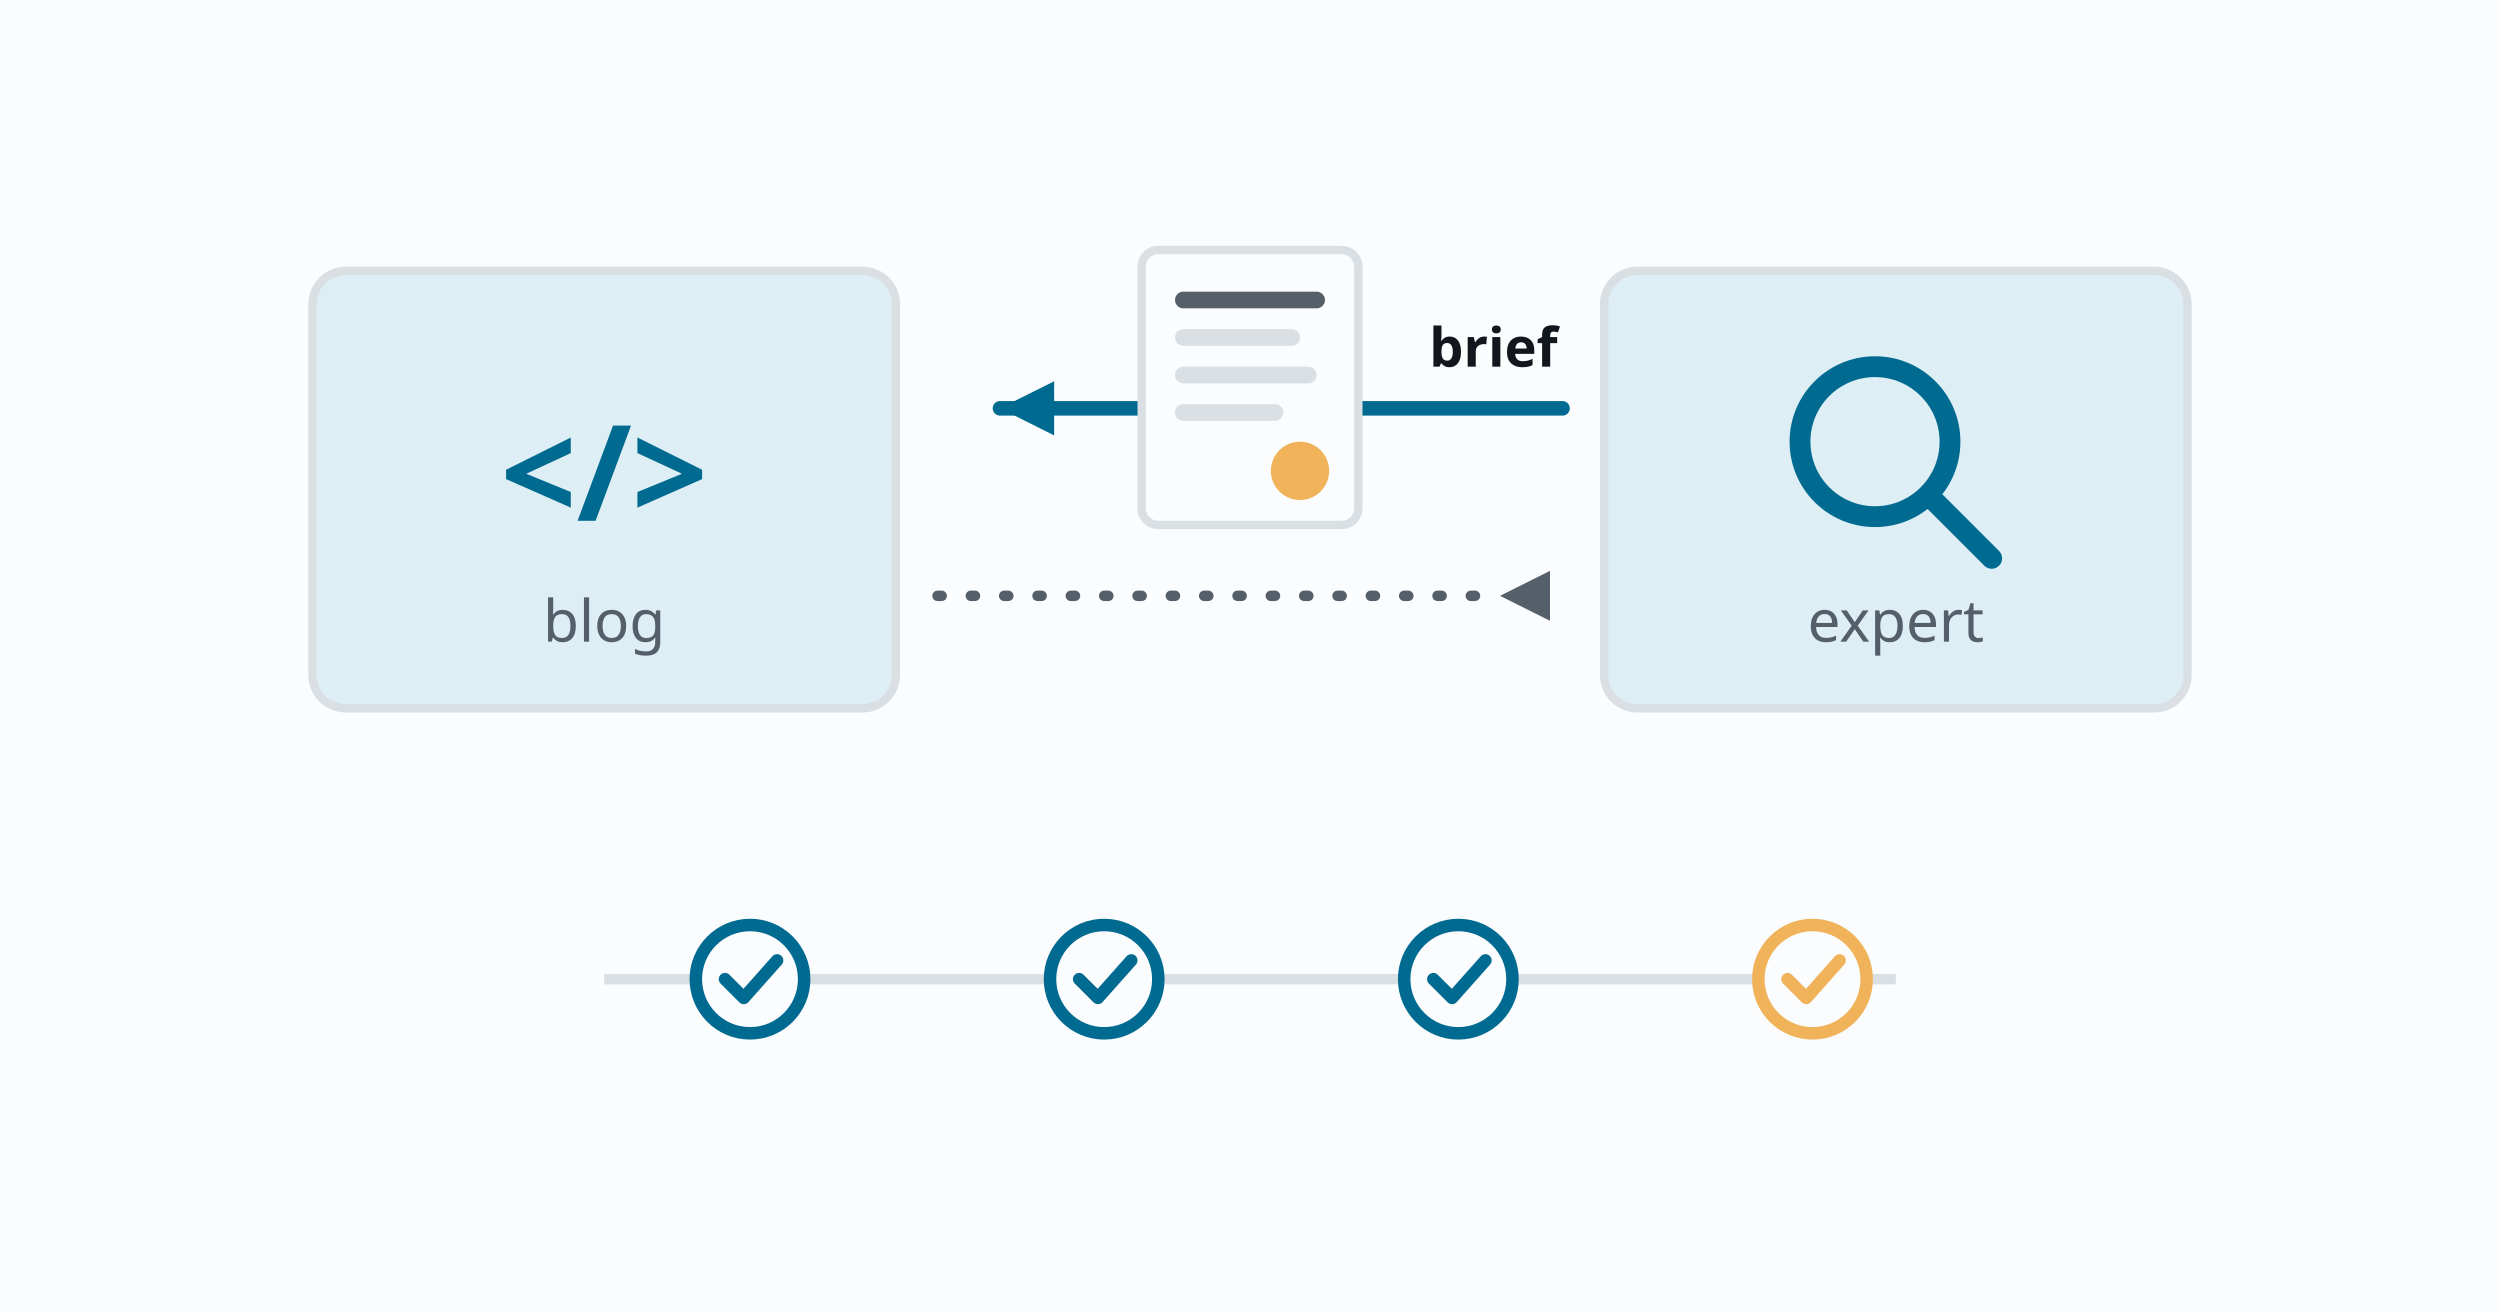
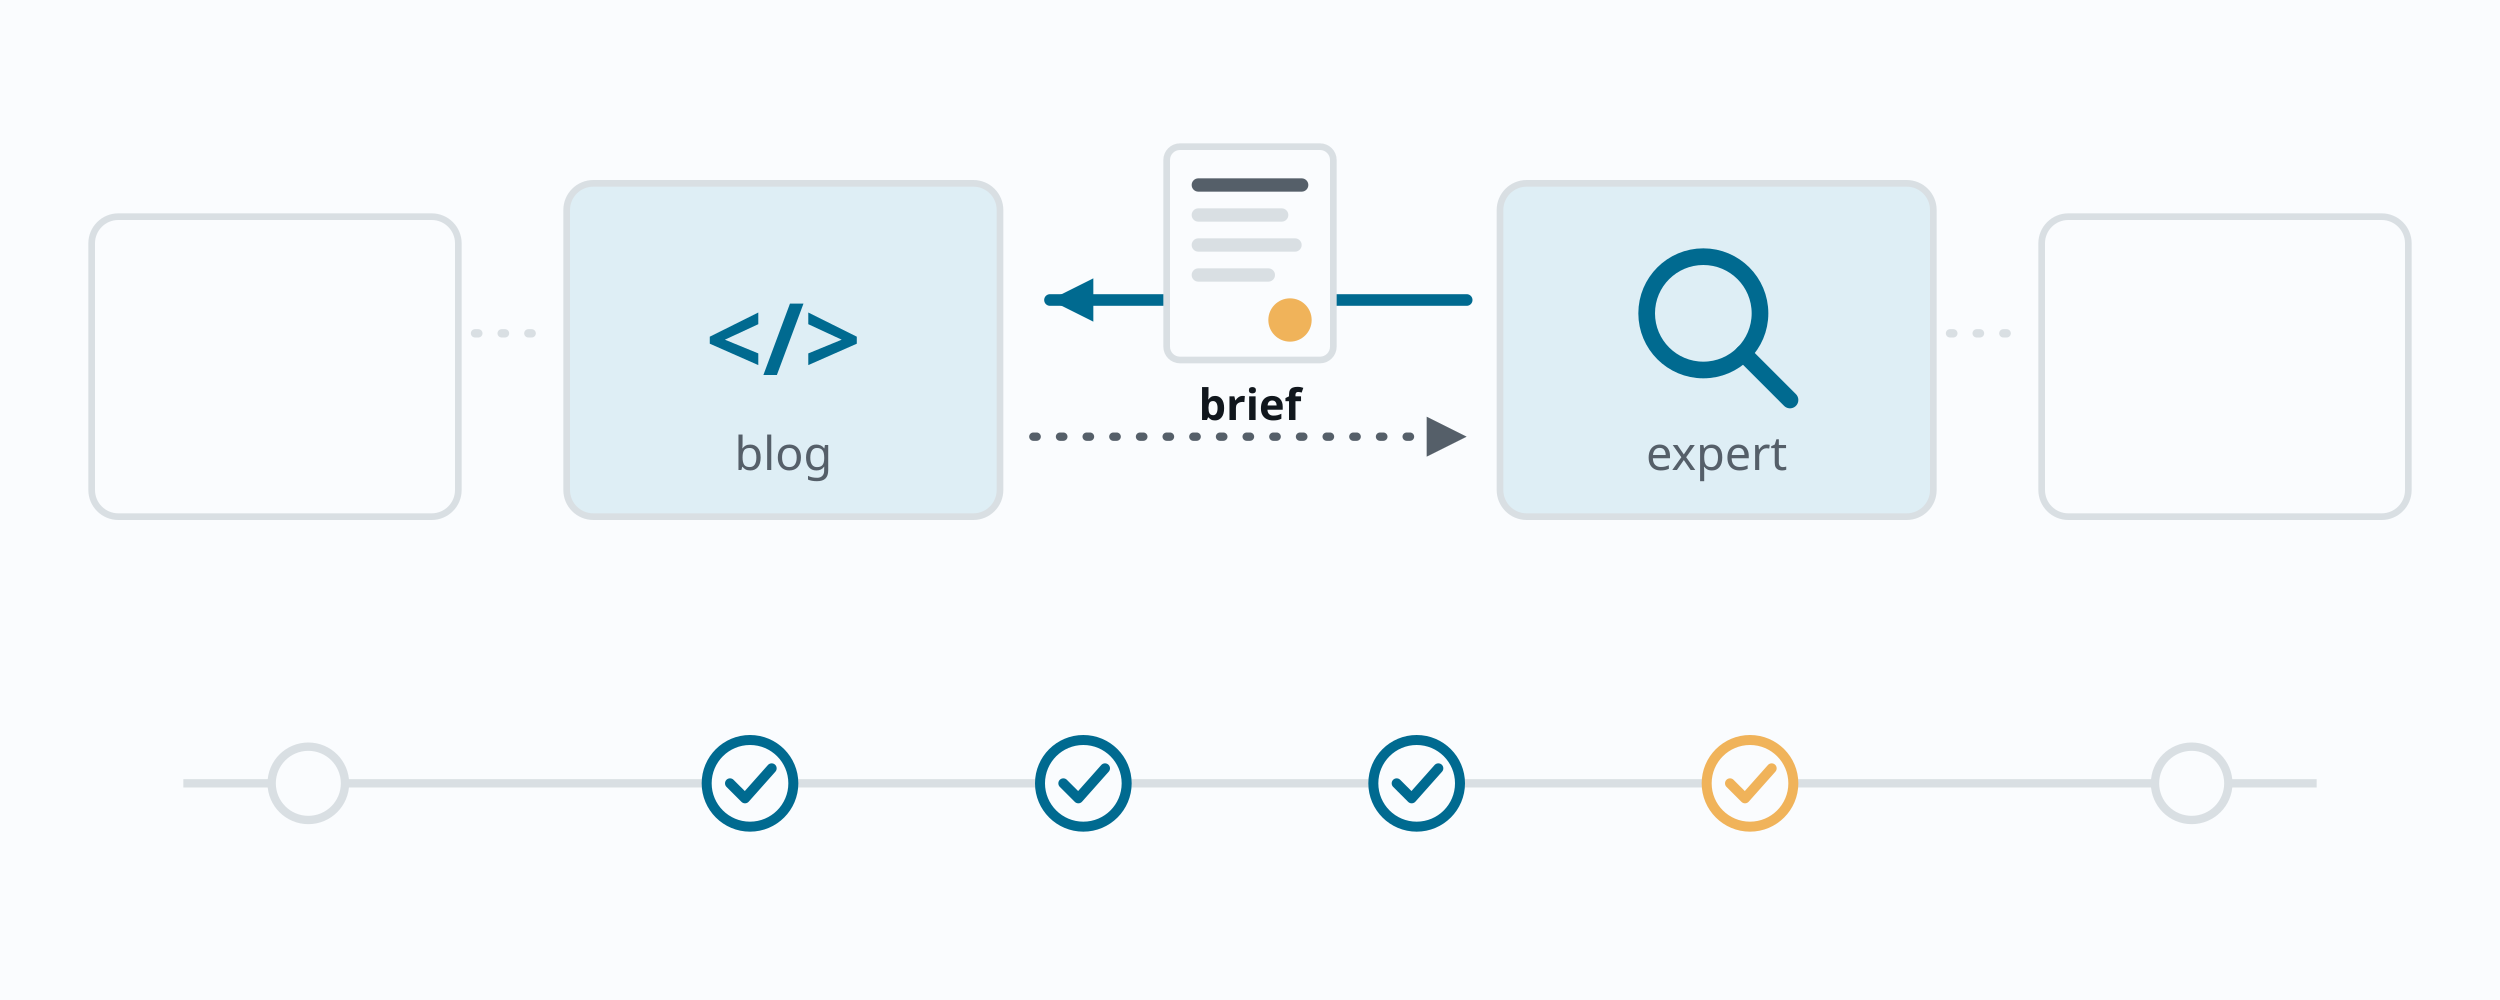
- <svg xmlns="http://www.w3.org/2000/svg" viewBox="0 0 1200 630" width="1200" height="630">
-   <rect width="1200" height="630" fill="#fafcfe" />
-   <rect x="150" y="130" width="280" height="210" rx="16" fill="#deeef5" stroke="#d9dfe3" stroke-width="4" />
-   <text x="290" y="250" font-family="IBM Plex Sans" font-size="64" font-weight="600" fill="#006a90" text-anchor="middle">&lt;/&gt;</text>
-   <text x="290" y="308" font-family="IBM Plex Sans" font-size="28" fill="#555f69" text-anchor="middle">blog</text>
-   <rect x="770" y="130" width="280" height="210" rx="16" fill="#deeef5" stroke="#d9dfe3" stroke-width="4" />
-   <circle cx="900" cy="212" r="36" fill="none" stroke="#006a90" stroke-width="10" />
-   <line x1="926" y1="238" x2="956" y2="268" stroke="#006a90" stroke-width="10" stroke-linecap="round" />
-   <text x="910" y="308" font-family="IBM Plex Sans" font-size="28" fill="#555f69" text-anchor="middle">expert</text>
-   <line x1="750" y1="196" x2="480" y2="196" stroke="#006a90" stroke-width="7" stroke-linecap="round" />
-   <path d="M480 196 l26 -13 v26 z" fill="#006a90" />
-   <line x1="450" y1="286" x2="720" y2="286" stroke="#555f69" stroke-width="5" stroke-linecap="round" stroke-dasharray="2 14" />
-   <path d="M720 286 l24 -12 v24 z" fill="#555f69" />
+ <svg xmlns="http://www.w3.org/2000/svg" viewBox="0 0 1500 600" width="1500" height="600">
+   <rect width="1500" height="600" fill="#fafcfe" />
+   <rect x="55" y="130" width="220" height="180" rx="16" fill="none" stroke="#d9dfe3" stroke-width="4" />
+   <rect x="1225" y="130" width="220" height="180" rx="16" fill="none" stroke="#d9dfe3" stroke-width="4" />
+   <line x1="285" y1="200" x2="330" y2="200" stroke="#d9dfe3" stroke-width="5" stroke-linecap="round" stroke-dasharray="2 14" />
+   <line x1="1170" y1="200" x2="1215" y2="200" stroke="#d9dfe3" stroke-width="5" stroke-linecap="round" stroke-dasharray="2 14" />
+   <rect x="340" y="110" width="260" height="200" rx="16" fill="#deeef5" stroke="#d9dfe3" stroke-width="4" />
+   <text x="470" y="225" font-family="IBM Plex Sans" font-size="60" font-weight="600" fill="#006a90" text-anchor="middle">&lt;/&gt;</text>
+   <text x="470" y="282" font-family="IBM Plex Sans" font-size="28" fill="#555f69" text-anchor="middle">blog</text>
+   <rect x="900" y="110" width="260" height="200" rx="16" fill="#deeef5" stroke="#d9dfe3" stroke-width="4" />
+   <circle cx="1022" cy="188" r="34" fill="none" stroke="#006a90" stroke-width="10" />
+   <line x1="1046" y1="212" x2="1074" y2="240" stroke="#006a90" stroke-width="10" stroke-linecap="round" />
+   <text x="1030" y="282" font-family="IBM Plex Sans" font-size="28" fill="#555f69" text-anchor="middle">expert</text>
+   <line x1="880" y1="180" x2="630" y2="180" stroke="#006a90" stroke-width="7" stroke-linecap="round" />
+   <path d="M630 180 l26 -13 v26 z" fill="#006a90" />
+   <line x1="620" y1="262" x2="856" y2="262" stroke="#555f69" stroke-width="5" stroke-linecap="round" stroke-dasharray="2 14" />
+   <path d="M880 262 l-24 -12 v24 z" fill="#555f69" />
  <g>
-     <rect x="548" y="120" width="104" height="132" rx="8" fill="#fafcfe" stroke="#d9dfe3" stroke-width="4" />
-     <rect x="564" y="140" width="72" height="8" rx="4" fill="#555f69" />
-     <rect x="564" y="158" width="60" height="8" rx="4" fill="#d9dfe3" />
-     <rect x="564" y="176" width="68" height="8" rx="4" fill="#d9dfe3" />
-     <rect x="564" y="194" width="52" height="8" rx="4" fill="#d9dfe3" />
-     <circle cx="624" cy="226" r="14" fill="#f0b35a" />
-     <text x="686" y="176" font-family="IBM Plex Sans" font-size="26" font-weight="600" fill="#11171d">brief</text>
+     <rect x="700" y="88" width="100" height="128" rx="8" fill="#fafcfe" stroke="#d9dfe3" stroke-width="4" />
+     <rect x="715" y="107" width="70" height="8" rx="4" fill="#555f69" />
+     <rect x="715" y="125" width="58" height="8" rx="4" fill="#d9dfe3" />
+     <rect x="715" y="143" width="66" height="8" rx="4" fill="#d9dfe3" />
+     <rect x="715" y="161" width="50" height="8" rx="4" fill="#d9dfe3" />
+     <circle cx="774" cy="192" r="13" fill="#f0b35a" />
+     <text x="750" y="252" font-family="IBM Plex Sans" font-size="26" font-weight="600" fill="#11171d" text-anchor="middle">brief</text>
  </g>
-   <line x1="290" y1="470" x2="910" y2="470" stroke="#d9dfe3" stroke-width="5" />
+   <line x1="110" y1="470" x2="1390" y2="470" stroke="#d9dfe3" stroke-width="5" />
+   <circle cx="185" cy="470" r="22" fill="#fafcfe" stroke="#d9dfe3" stroke-width="5" />
+   <circle cx="1315" cy="470" r="22" fill="#fafcfe" stroke="#d9dfe3" stroke-width="5" />
  <g>
-     <circle cx="360" cy="470" r="26" fill="#fafcfe" stroke="#006a90" stroke-width="6" />
-     <path d="M348 470 l9 9 l16 -18" fill="none" stroke="#006a90" stroke-width="6" stroke-linecap="round" stroke-linejoin="round" />
-     <circle cx="530" cy="470" r="26" fill="#fafcfe" stroke="#006a90" stroke-width="6" />
-     <path d="M518 470 l9 9 l16 -18" fill="none" stroke="#006a90" stroke-width="6" stroke-linecap="round" stroke-linejoin="round" />
-     <circle cx="700" cy="470" r="26" fill="#fafcfe" stroke="#006a90" stroke-width="6" />
-     <path d="M688 470 l9 9 l16 -18" fill="none" stroke="#006a90" stroke-width="6" stroke-linecap="round" stroke-linejoin="round" />
-     <circle cx="870" cy="470" r="26" fill="#fafcfe" stroke="#f0b35a" stroke-width="6" />
-     <path d="M858 470 l9 9 l16 -18" fill="none" stroke="#f0b35a" stroke-width="6" stroke-linecap="round" stroke-linejoin="round" />
+     <circle cx="450" cy="470" r="26" fill="#fafcfe" stroke="#006a90" stroke-width="6" />
+     <path d="M438 470 l9 9 l16 -18" fill="none" stroke="#006a90" stroke-width="6" stroke-linecap="round" stroke-linejoin="round" />
+     <circle cx="650" cy="470" r="26" fill="#fafcfe" stroke="#006a90" stroke-width="6" />
+     <path d="M638 470 l9 9 l16 -18" fill="none" stroke="#006a90" stroke-width="6" stroke-linecap="round" stroke-linejoin="round" />
+     <circle cx="850" cy="470" r="26" fill="#fafcfe" stroke="#006a90" stroke-width="6" />
+     <path d="M838 470 l9 9 l16 -18" fill="none" stroke="#006a90" stroke-width="6" stroke-linecap="round" stroke-linejoin="round" />
+     <circle cx="1050" cy="470" r="26" fill="#fafcfe" stroke="#f0b35a" stroke-width="6" />
+     <path d="M1038 470 l9 9 l16 -18" fill="none" stroke="#f0b35a" stroke-width="6" stroke-linecap="round" stroke-linejoin="round" />
  </g>
</svg>
